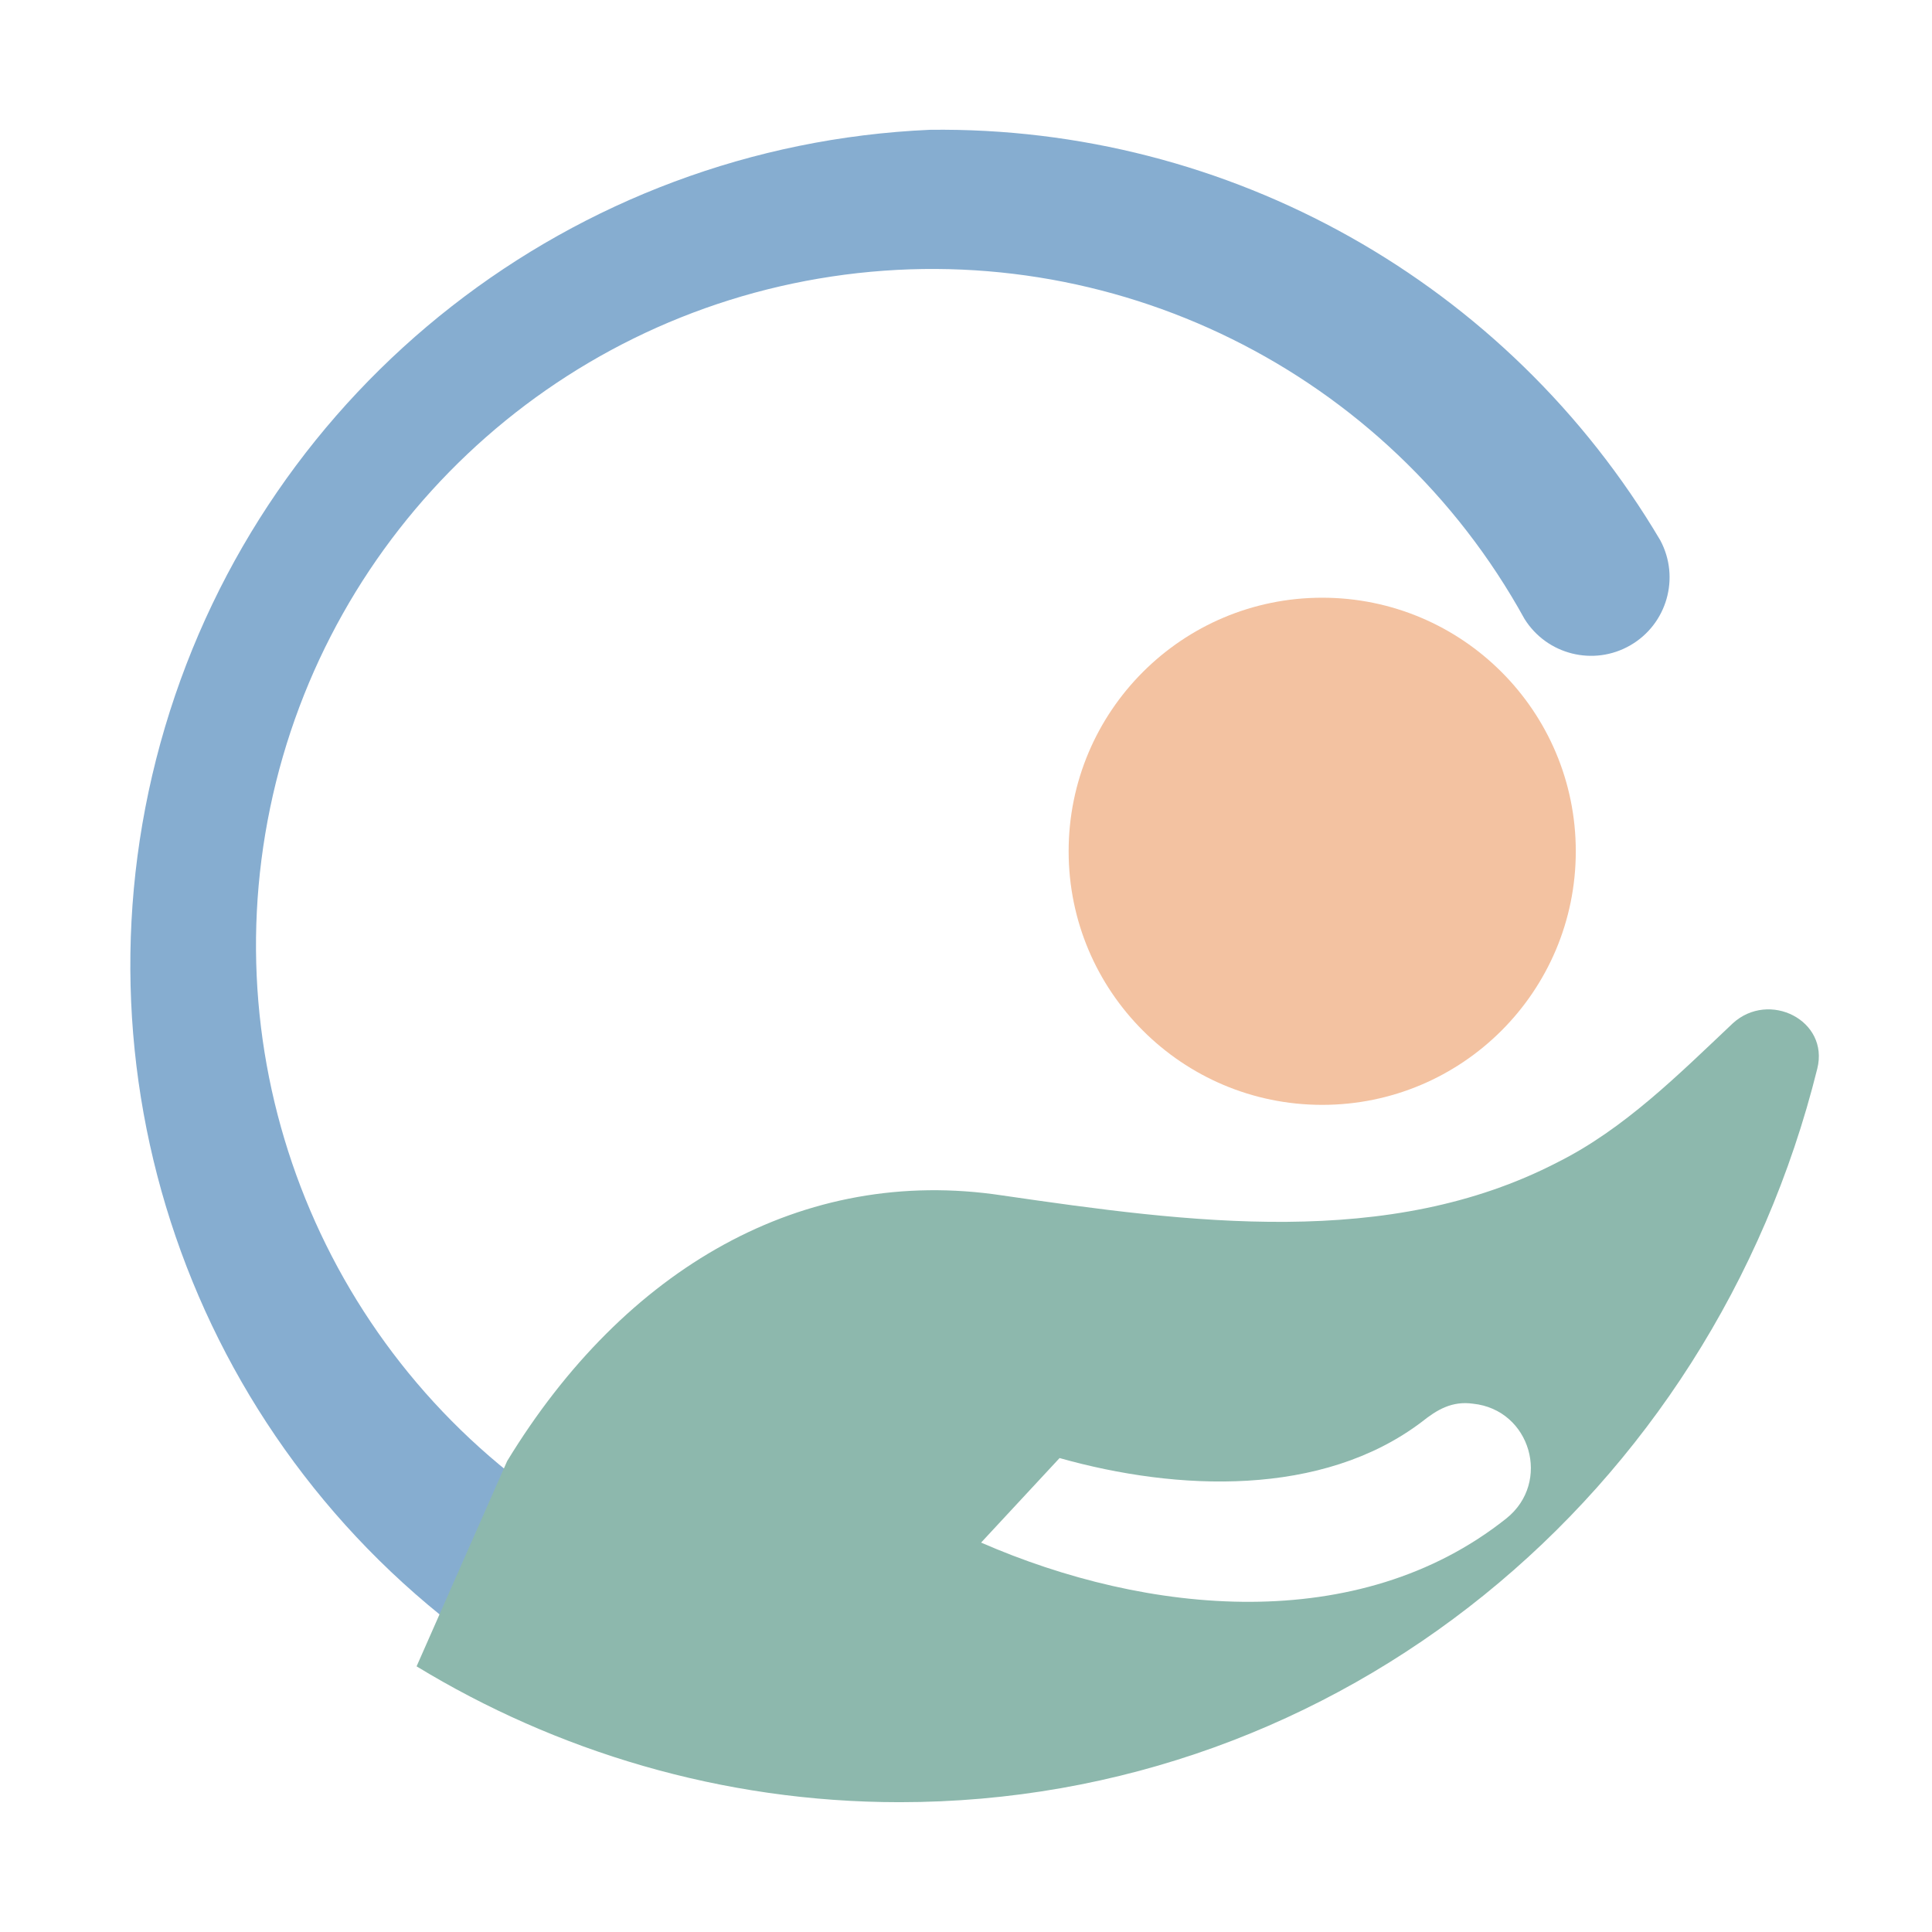
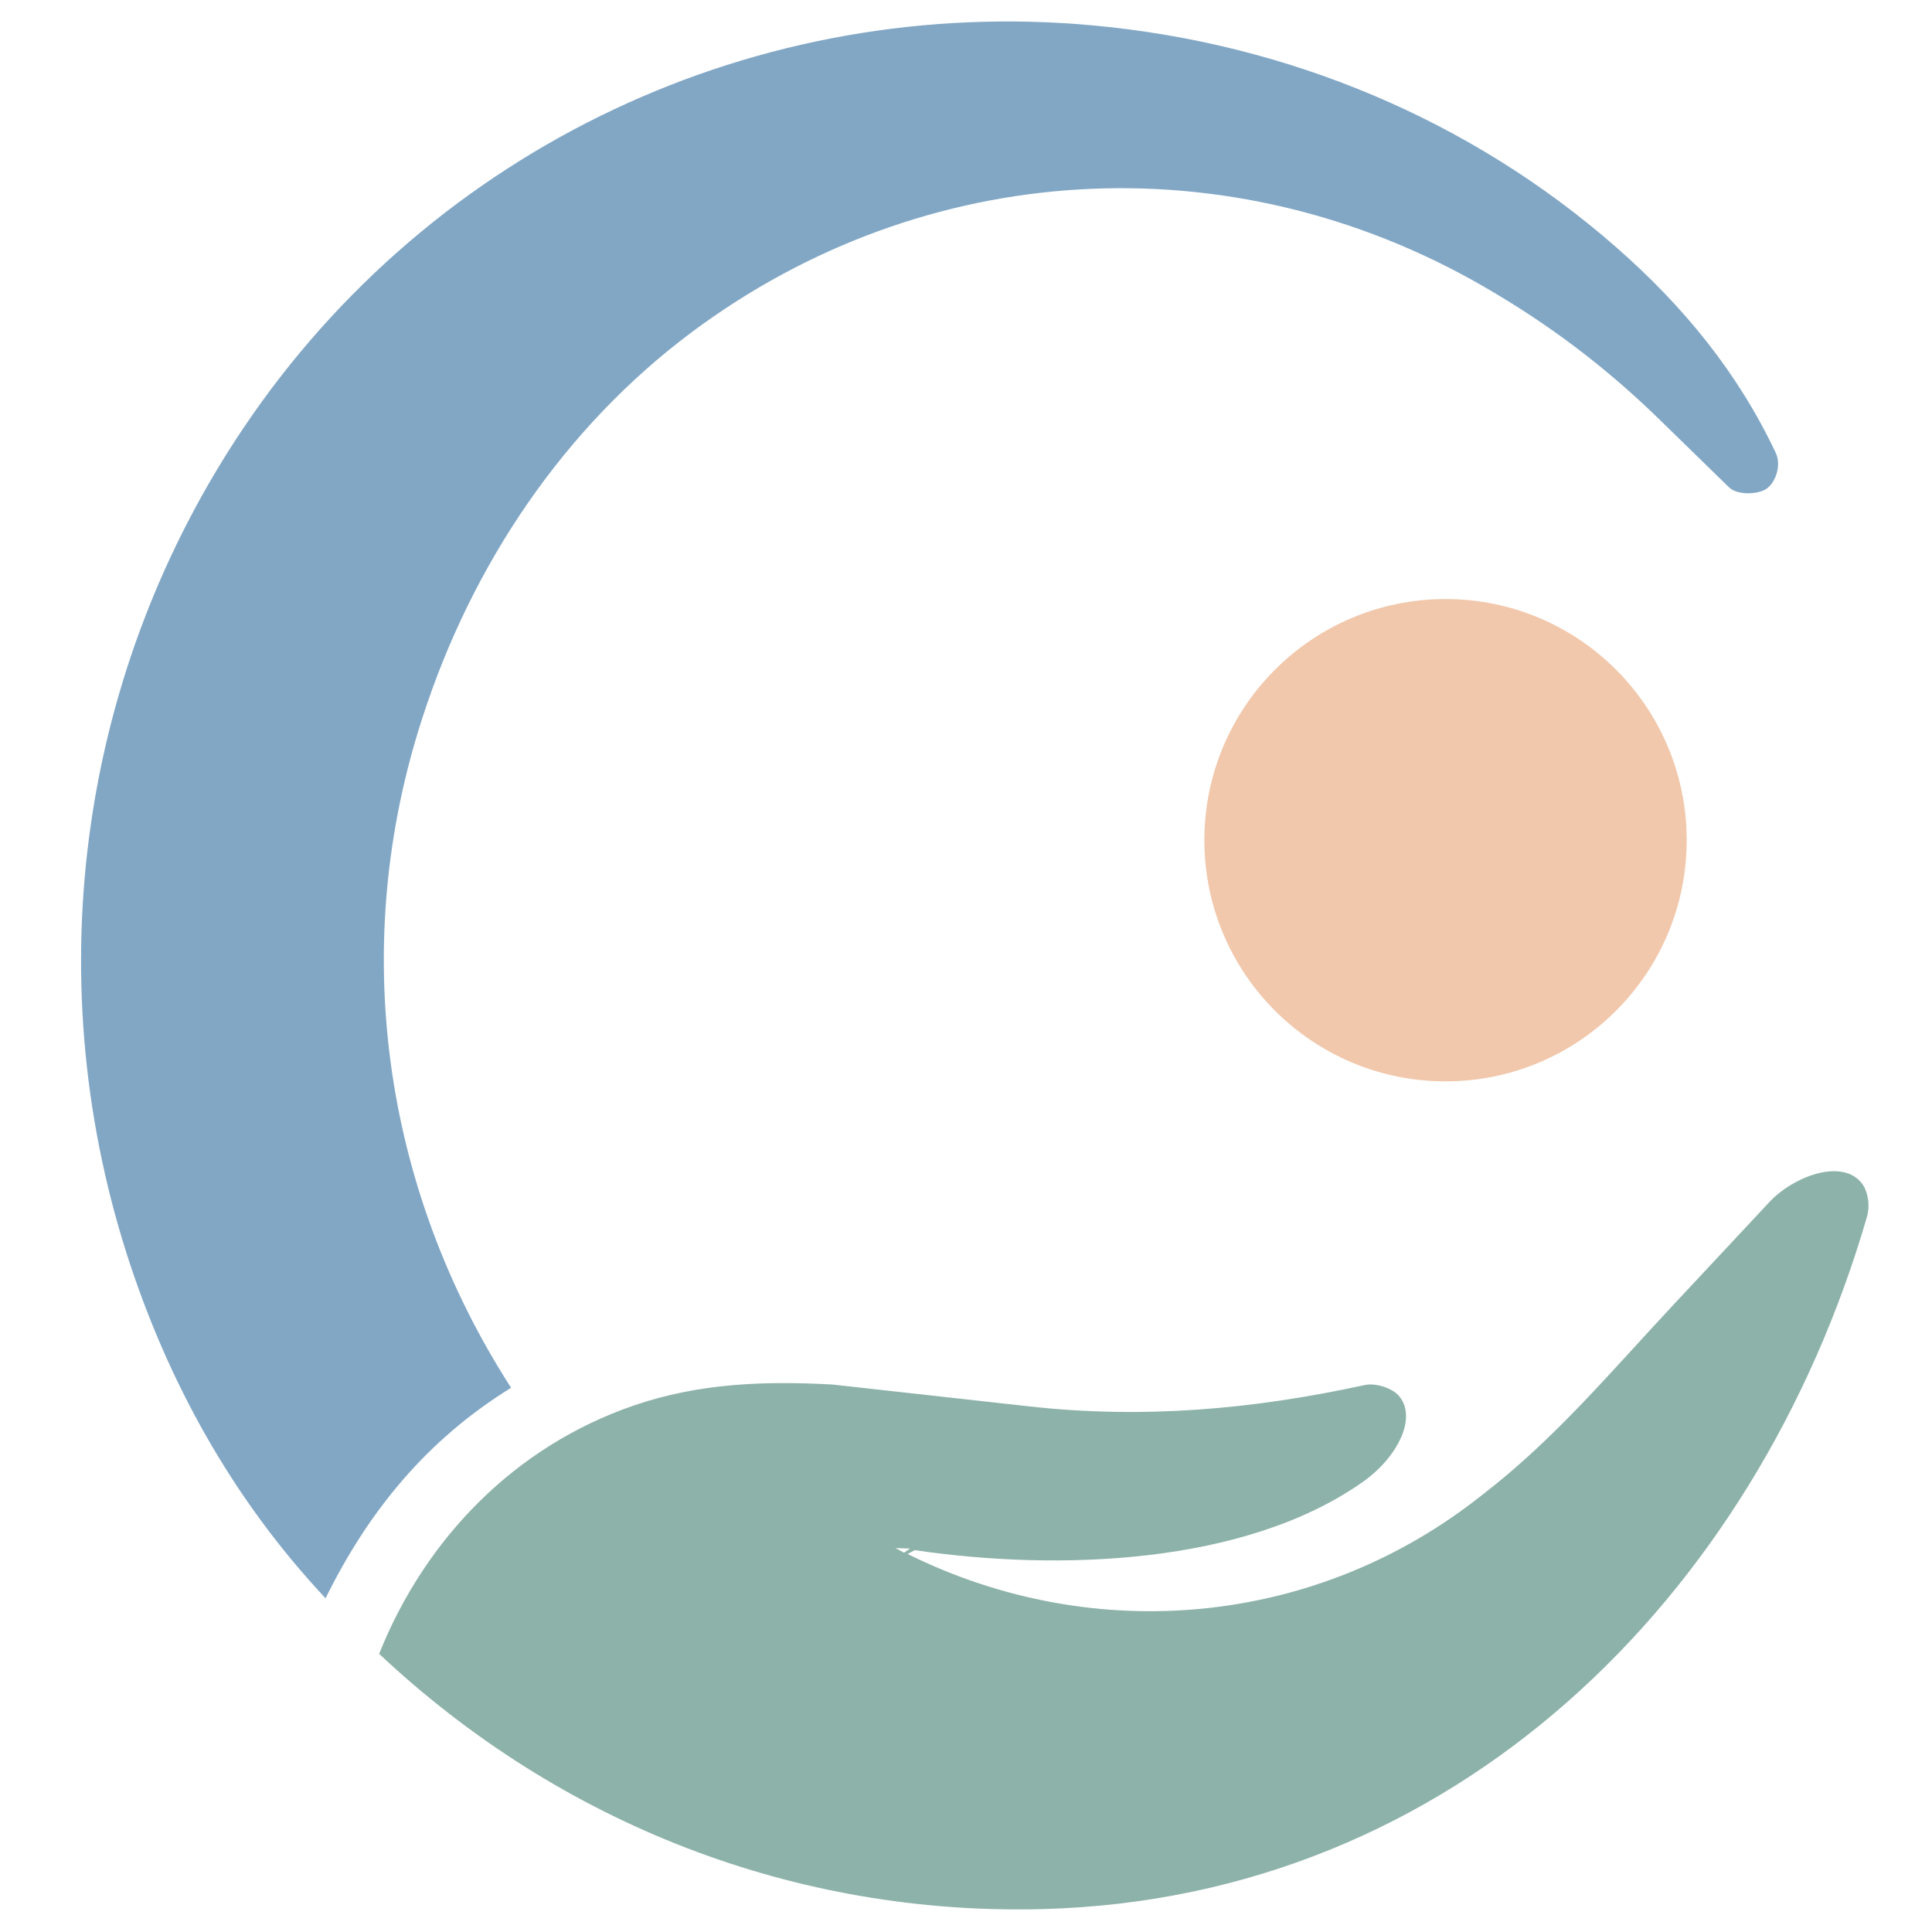
- <svg xmlns="http://www.w3.org/2000/svg" viewBox="0 0 64 64" role="img" aria-label="Clear Day">
-   <path fill="#86add0" d="M30.8 4.3A27.7 27.7 0 0 1 55 17.9a2.6 2.6 0 0 1-4.5 2.6A22.4 22.4 0 1 0 19 50.3l-3.1 4.2A27.7 27.7 0 0 1 30.8 4.3Z" />
-   <circle cx="43.8" cy="28.2" r="8.4" fill="#f3c2a1" />
-   <path fill="#8db8ad" d="M16.8 48.4c3.9-6.4 9.8-9.8 16.4-8.8 6.2.9 12.8 1.8 18.4-1.1 2.2-1.1 4-2.9 5.8-4.6 1.2-1.1 3.2-.1 2.8 1.5-3.5 14.1-15.8 24.3-30.4 24.3-5.9 0-11.4-1.7-16-4.5l3-6.8Zm15.7 2.7c5.5 2.4 12.5 3.1 17.4-.8 1.5-1.2.8-3.6-1.1-3.8-.7-.1-1.2.2-1.7.6-3.3 2.5-8.1 2.3-12 1.2l-2.6 2.8Z" />
+ <svg xmlns="http://www.w3.org/2000/svg" viewBox="145 -5 450 450" role="img" aria-label="Clear Day">
+   <path fill="#82a7c5" d="M490.23,61.54c-58.76-33.78-129.83-29.6-184,10.75-29.82,22.21-51.31,54.19-62.82,89.84-17.17,52.69-9.53,109.23,20.63,156.11-19.59,12.11-33.18,28.68-43.21,49.03-21.85-23.3-36.91-50.74-46.39-80.45-20.7-65.2-10.65-135.83,27.36-192.27C245.75,29.31,321.38-6.39,399.92.95c44.96,4.2,87.52,21.84,121.55,51.66,15.6,13.67,28.31,29.16,37.14,47.88,1.38,2.92-.06,7.13-2.42,8.52-1.9,1.11-6.51,1.41-8.49-.52l-16.22-15.82c-12.5-12.18-25.77-22.23-41.25-31.13Z" />
+   <path fill="#8db2a9" d="M356.39,356.95c43.7,21.67,95.59,16.86,134.11-13.97,16.6-12.79,29.7-28.47,44.03-43.81l22.7-24.3c5.16-5.52,16.2-10.07,21.13-4.62,1.61,1.77,2.34,5.24,1.47,8.24-25.83,88.77-96.19,158.59-191.83,161.17-57.67,1.55-112.41-19.73-154.69-59.45,10.77-26.97,31.79-48.42,59.34-57.85,15.15-5.18,30.25-5.75,46.23-4.88l45.91,5.1c26.54,2.95,52.14.68,78.05-4.97,2.63-.57,6.34.72,7.85,2.36,4.59,4.99-.09,14.42-8.23,20.17-27.51,19.41-71.08,20.83-104.39,15.92l-1.67.89ZM356.94,355.68l-3.35-.09,1.99,1.07,1.37-.97Z" />
+   <circle cx="481.69" cy="190.7" r="56.17" fill="#f1c8ac" />
</svg>
